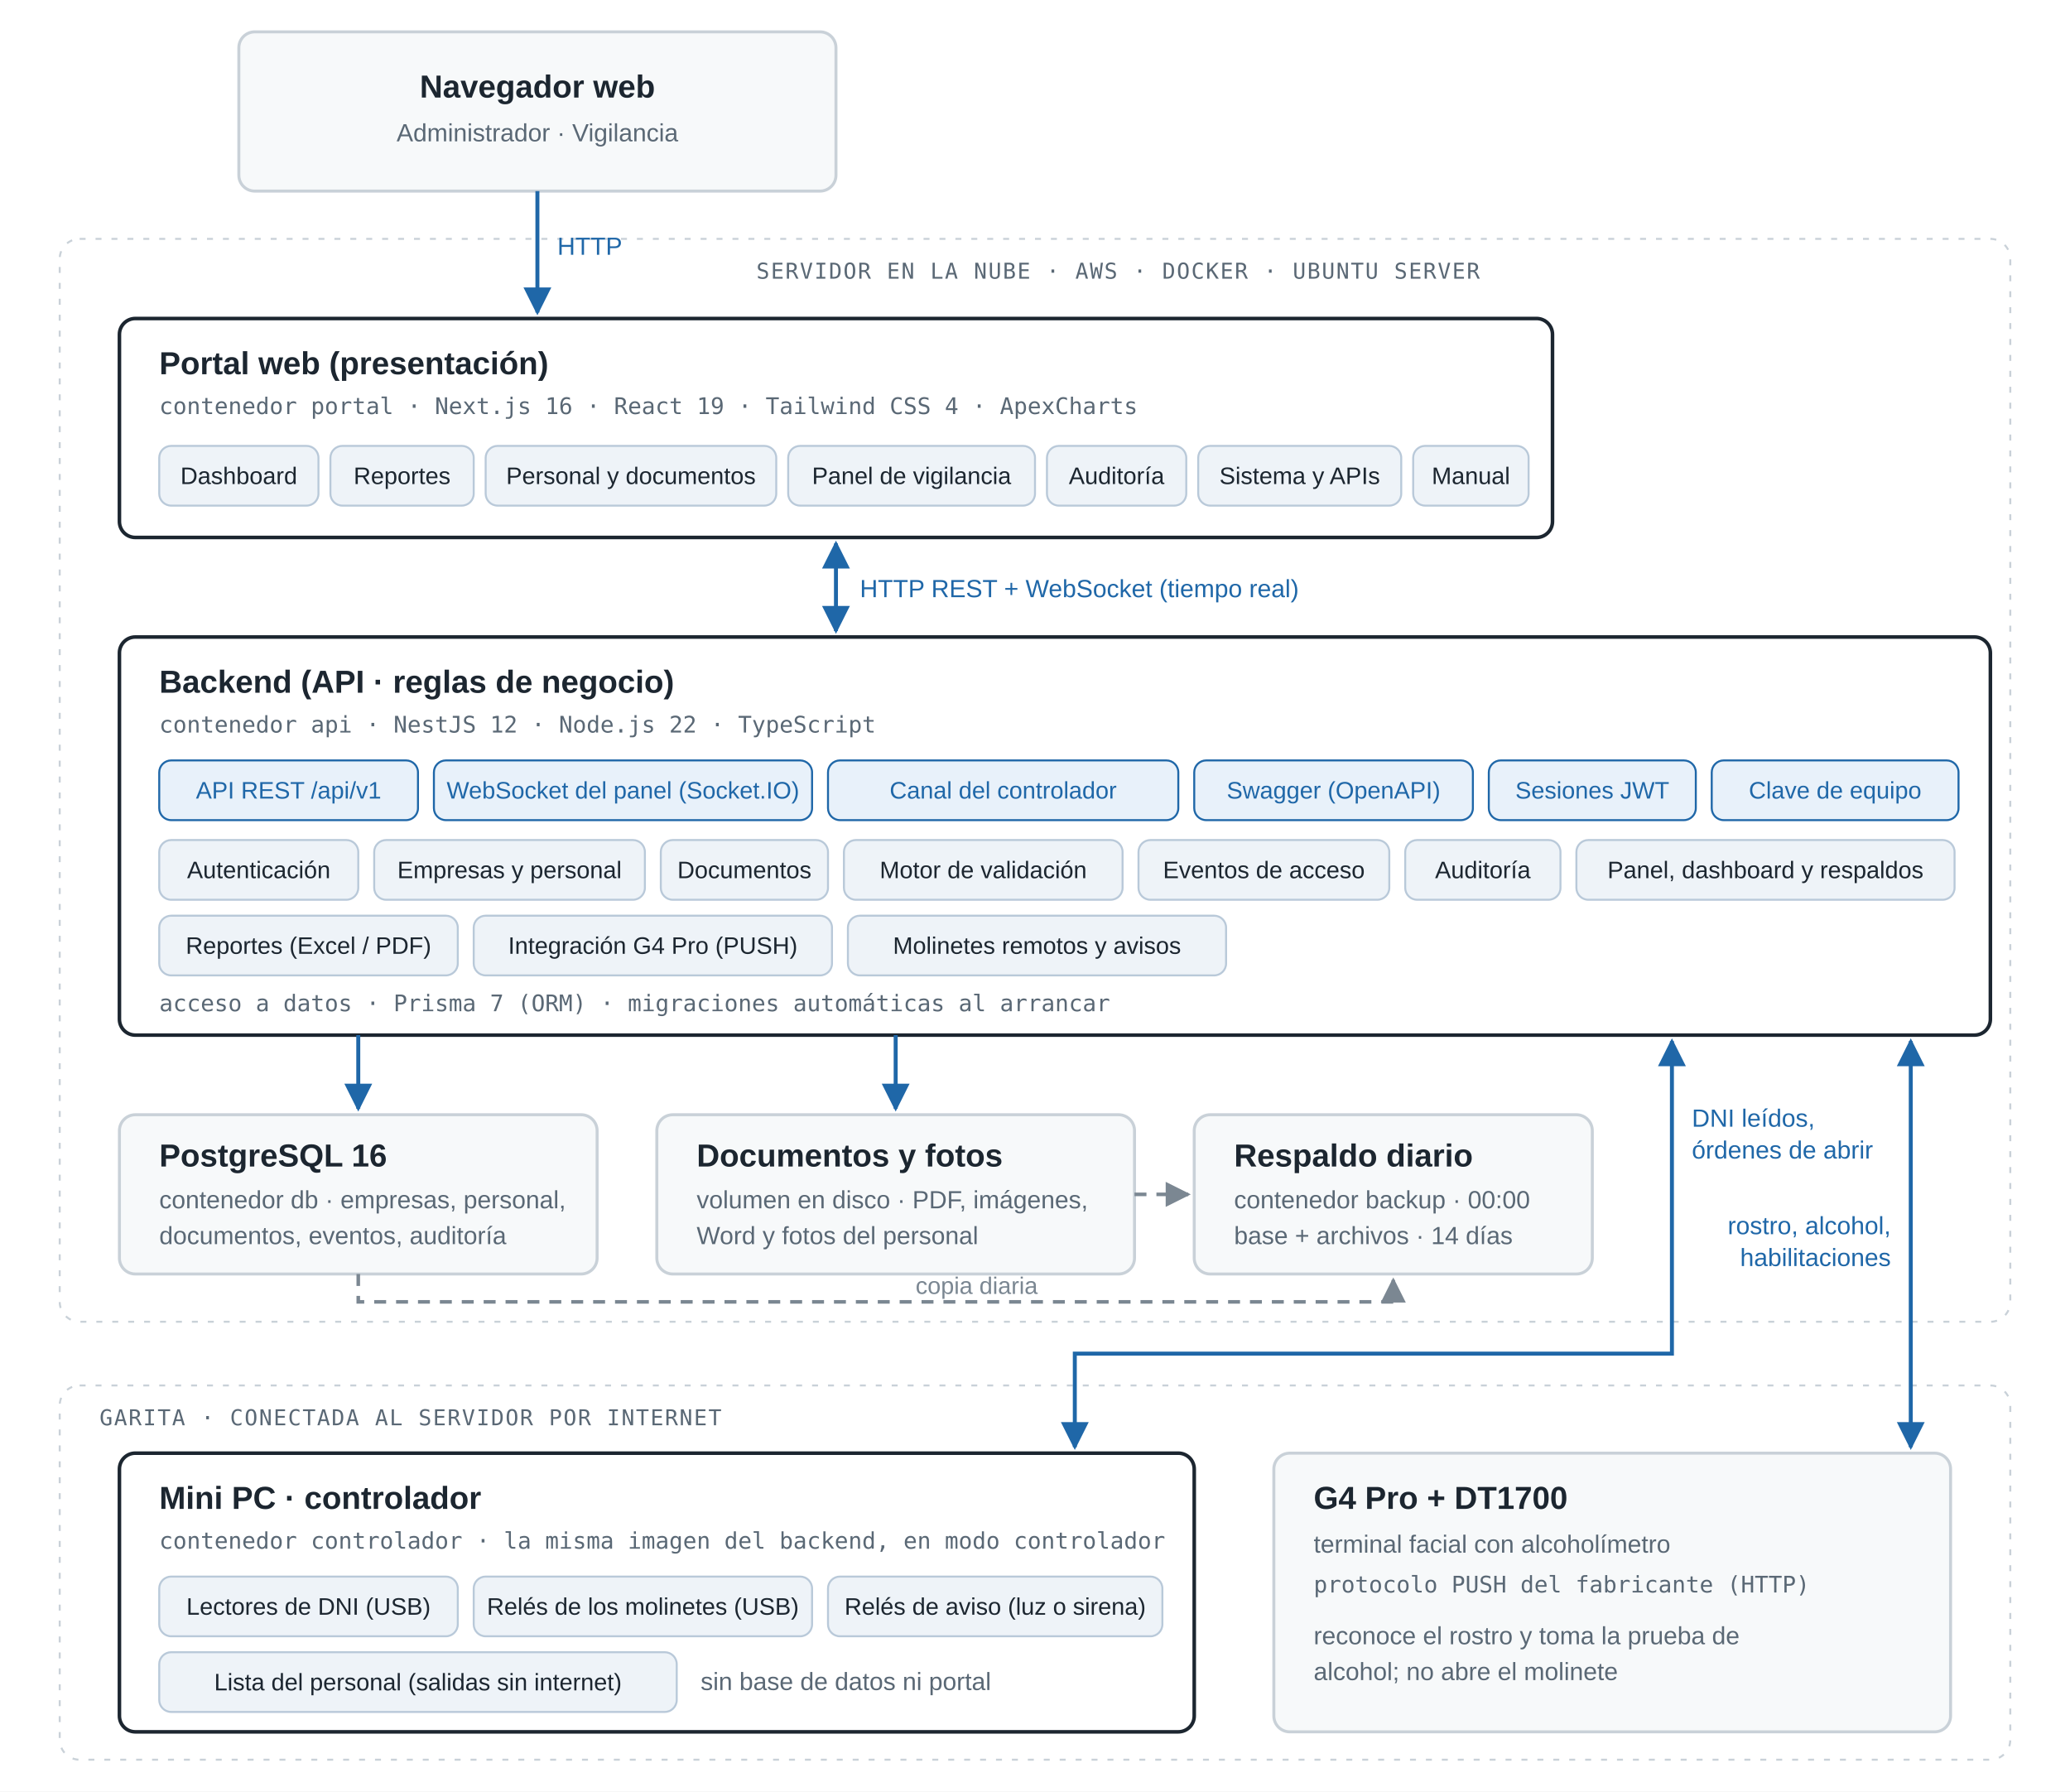
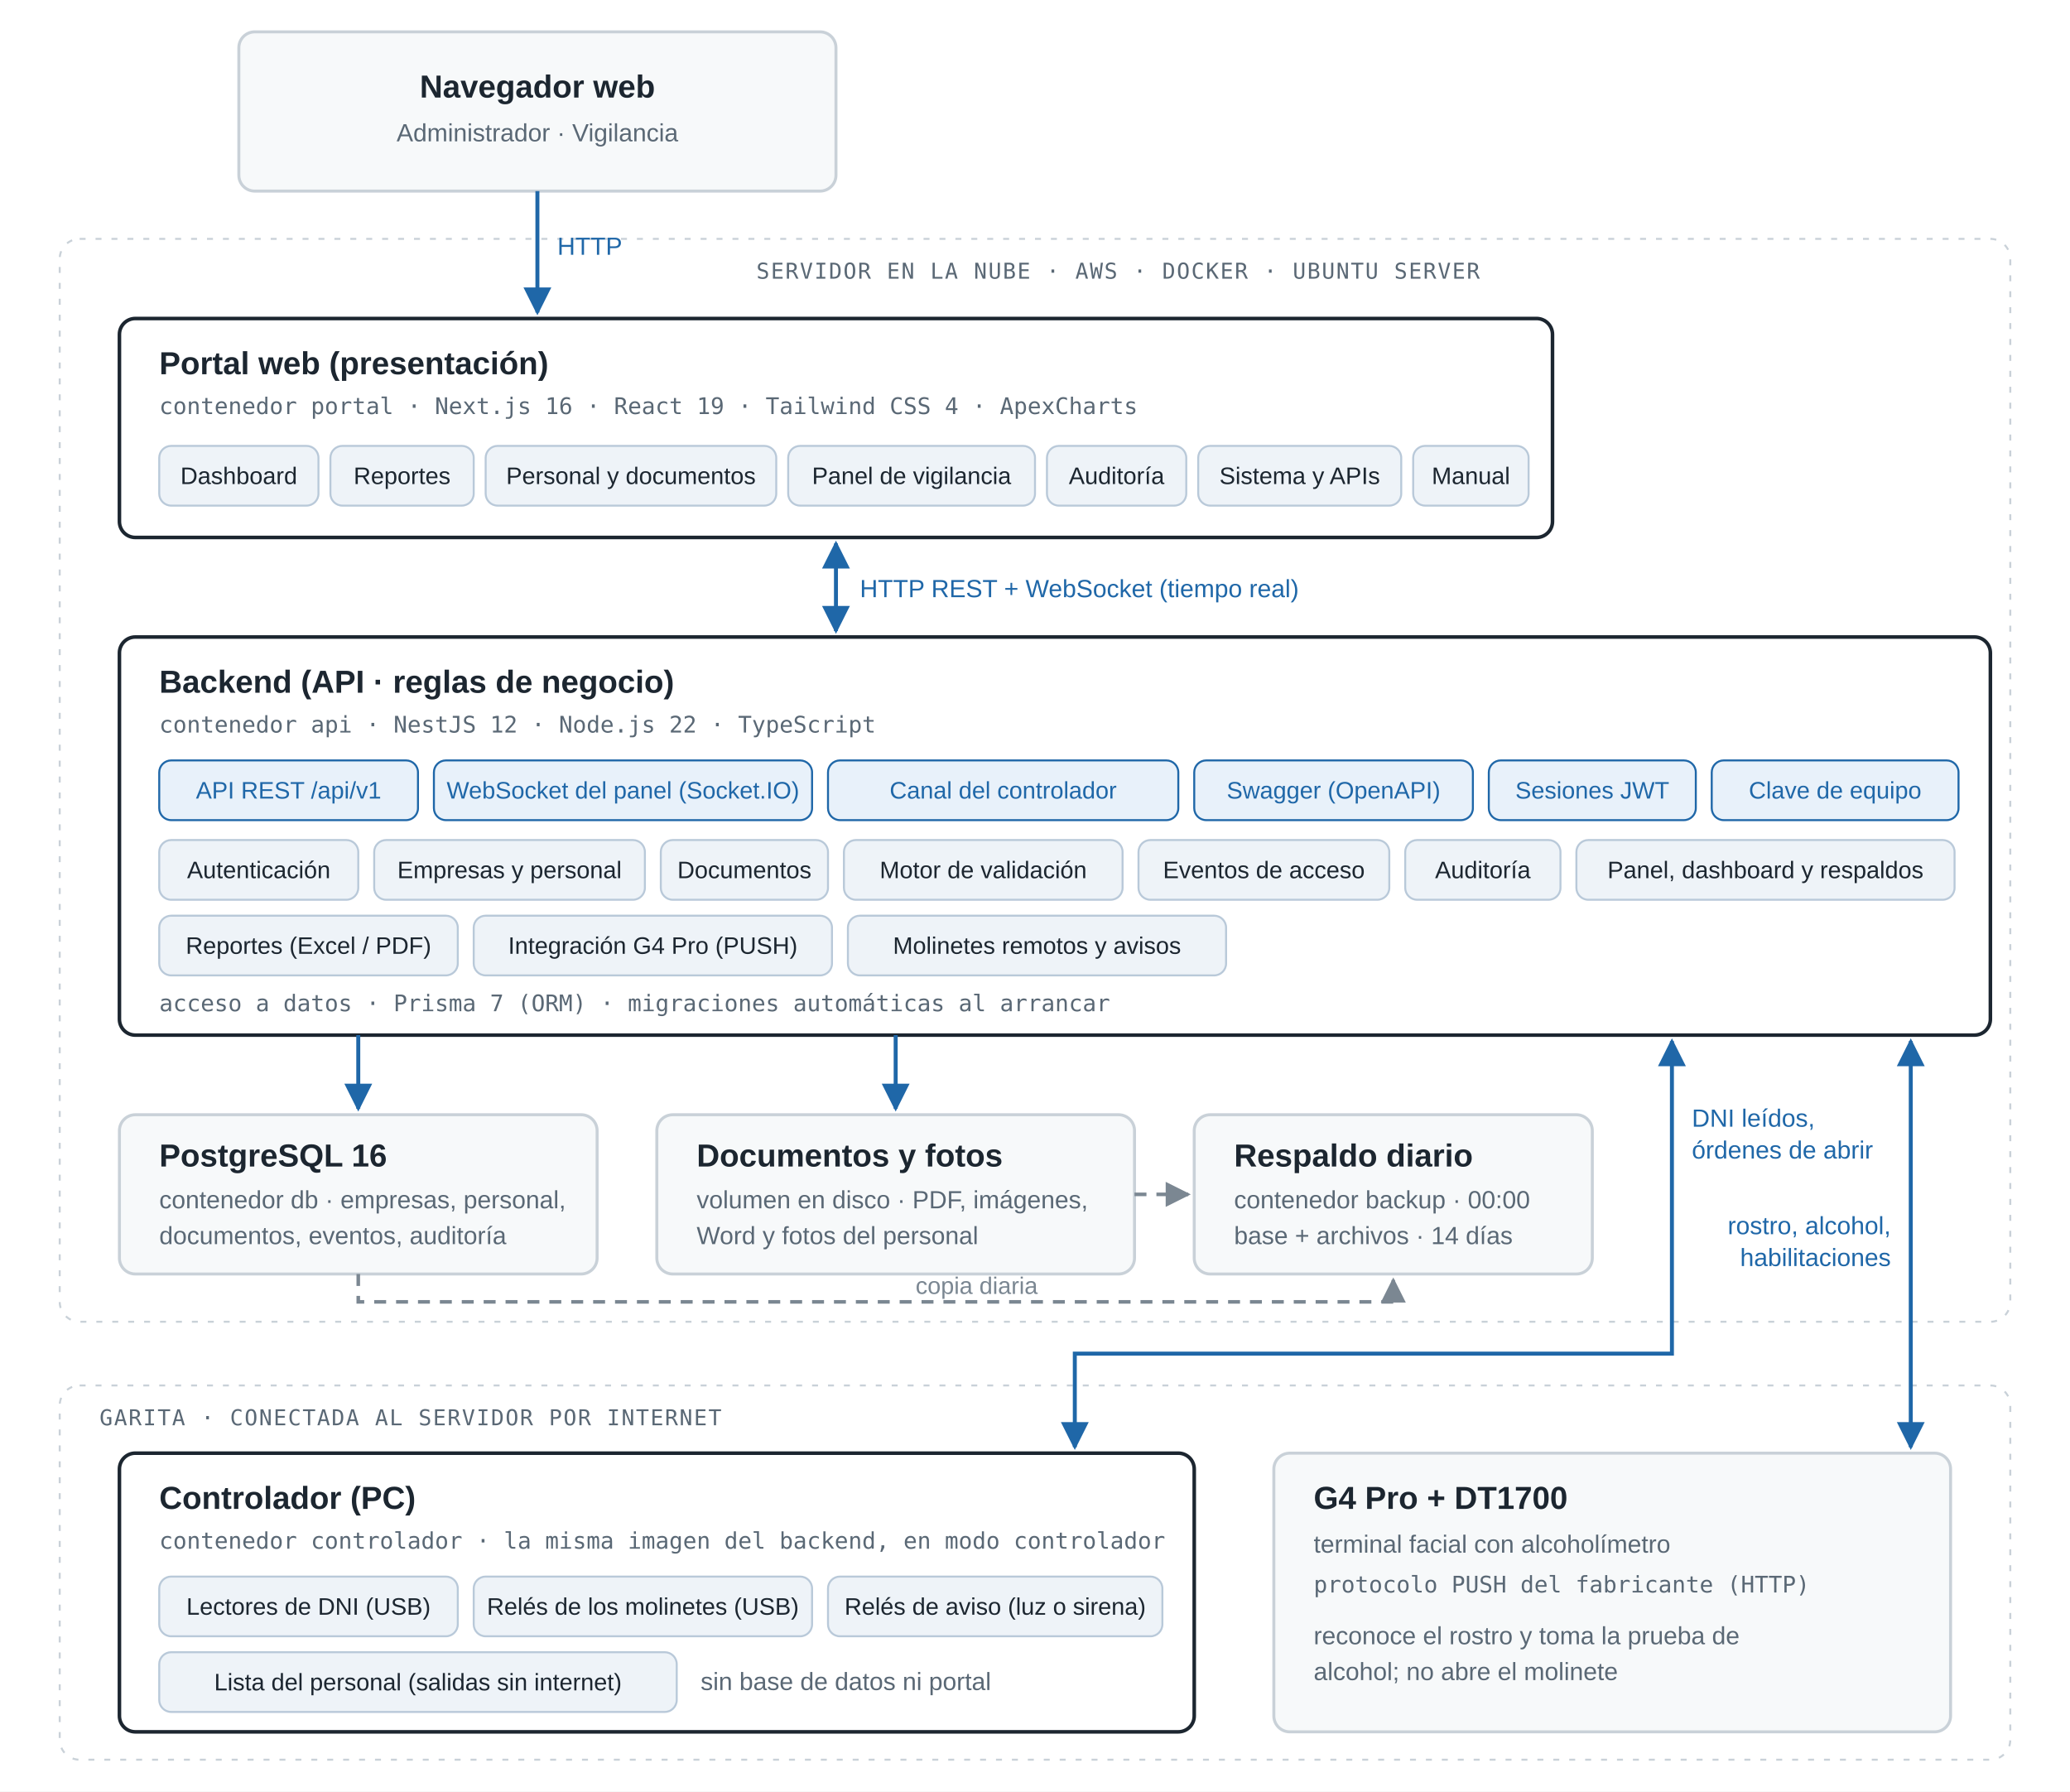
<svg xmlns="http://www.w3.org/2000/svg" viewBox="0 0 1040 900" width="1040" height="900">
  <style>/* SVG */
  .bx { fill: #f7f9fa; stroke: #c9d1d8; stroke-width: 1.5; }
  .bx-main { fill: #ffffff; stroke: #1c2630; stroke-width: 1.8; }
  .ch { fill: #eef3f8; stroke: #b9c9d9; stroke-width: 1; }
  .ci { fill: #e8f1fa; stroke: #1f67a8; stroke-width: 1; }
  .t1 { font: 600 16px Segoe UI, Arial, sans-serif; fill: #1c2630; }
  .t2 { font: 400 12.5px Segoe UI, Arial, sans-serif; fill: #5a6875; }
  .tc { font: 500 12px Segoe UI, Arial, sans-serif; fill: #1c2630; text-anchor: middle; dominant-baseline: central; }
  .tci { font: 500 12px Segoe UI, Arial, sans-serif; fill: #1f67a8; text-anchor: middle; dominant-baseline: central; }
  .tm { font: 500 11.5px Consolas, Menlo, monospace; fill: #5a6875; }
  .ld { font: 500 12.5px Segoe UI, Arial, sans-serif; fill: #1f67a8; }
  .lm { font: 500 12px Segoe UI, Arial, sans-serif; fill: #7b8792; }
  .ad { stroke: #1f67a8; stroke-width: 2; fill: none; }
  .am { stroke: #7b8792; stroke-width: 1.8; fill: none; stroke-dasharray: 6 5; }
  .md { fill: #1f67a8; }
  .mm { fill: #7b8792; }
  .zone { fill: none; stroke: #c9d1d8; stroke-width: 1; stroke-dasharray: 3 5; }
  .zl { font: 500 11px Consolas, Menlo, monospace; fill: #5a6875; letter-spacing: .06em; }
  .c { text-anchor: middle; }
</style>
  <rect width="1040" height="900" fill="#ffffff" />
  <defs>
    <marker id="hd" viewBox="0 0 10 10" refX="9" refY="5" markerWidth="7" markerHeight="7" orient="auto-start-reverse">
      <path d="M0 0 L10 5 L0 10z" class="md" />
    </marker>
    <marker id="hm" viewBox="0 0 10 10" refX="9" refY="5" markerWidth="7" markerHeight="7" orient="auto-start-reverse">
      <path d="M0 0 L10 5 L0 10z" class="mm" />
    </marker>
  </defs>
  <rect class="bx" x="120" y="16" width="300" height="80" rx="8" />
  <text class="t1 c" x="270" y="49">Navegador web</text>
  <text class="t2 c" x="270" y="71">Administrador · Vigilancia</text>
  <rect class="zone" x="30" y="120" width="980" height="544" rx="10" />
  <text class="zl" x="380" y="140">SERVIDOR EN LA NUBE · AWS · DOCKER · UBUNTU SERVER</text>
  <rect class="bx-main" x="60" y="160" width="720" height="110" rx="8" />
  <text class="t1" x="80" y="188">Portal web (presentación)</text>
  <text class="tm" x="80" y="208">contenedor portal · Next.js 16 · React 19 · Tailwind CSS 4 · ApexCharts</text>
  <g>
    <rect class="ch" x="80" y="224" width="80" height="30" rx="6" />
    <text class="tc" x="120" y="239">Dashboard</text>
    <rect class="ch" x="166" y="224" width="72" height="30" rx="6" />
    <text class="tc" x="202" y="239">Reportes</text>
    <rect class="ch" x="244" y="224" width="146" height="30" rx="6" />
    <text class="tc" x="317" y="239">Personal y documentos</text>
    <rect class="ch" x="396" y="224" width="124" height="30" rx="6" />
    <text class="tc" x="458" y="239">Panel de vigilancia</text>
    <rect class="ch" x="526" y="224" width="70" height="30" rx="6" />
    <text class="tc" x="561" y="239">Auditoría</text>
    <rect class="ch" x="602" y="224" width="102" height="30" rx="6" />
    <text class="tc" x="653" y="239">Sistema y APIs</text>
    <rect class="ch" x="710" y="224" width="58" height="30" rx="6" />
    <text class="tc" x="739" y="239">Manual</text>
  </g>
  <rect class="bx-main" x="60" y="320" width="940" height="200" rx="8" />
  <text class="t1" x="80" y="348">Backend (API · reglas de negocio)</text>
  <text class="tm" x="80" y="368">contenedor api · NestJS 12 · Node.js 22 · TypeScript</text>
  <g>
    <rect class="ci" x="80" y="382" width="130" height="30" rx="6" />
    <text class="tci" x="145" y="397">API REST /api/v1</text>
    <rect class="ci" x="218" y="382" width="190" height="30" rx="6" />
    <text class="tci" x="313" y="397">WebSocket del panel (Socket.IO)</text>
    <rect class="ci" x="416" y="382" width="176" height="30" rx="6" />
    <text class="tci" x="504" y="397">Canal del controlador</text>
    <rect class="ci" x="600" y="382" width="140" height="30" rx="6" />
    <text class="tci" x="670" y="397">Swagger (OpenAPI)</text>
    <rect class="ci" x="748" y="382" width="104" height="30" rx="6" />
    <text class="tci" x="800" y="397">Sesiones JWT</text>
    <rect class="ci" x="860" y="382" width="124" height="30" rx="6" />
    <text class="tci" x="922" y="397">Clave de equipo</text>
  </g>
  <g>
    <rect class="ch" x="80" y="422" width="100" height="30" rx="6" />
    <text class="tc" x="130" y="437">Autenticación</text>
    <rect class="ch" x="188" y="422" width="136" height="30" rx="6" />
    <text class="tc" x="256" y="437">Empresas y personal</text>
    <rect class="ch" x="332" y="422" width="84" height="30" rx="6" />
    <text class="tc" x="374" y="437">Documentos</text>
    <rect class="ch" x="424" y="422" width="140" height="30" rx="6" />
    <text class="tc" x="494" y="437">Motor de validación</text>
    <rect class="ch" x="572" y="422" width="126" height="30" rx="6" />
    <text class="tc" x="635" y="437">Eventos de acceso</text>
    <rect class="ch" x="706" y="422" width="78" height="30" rx="6" />
    <text class="tc" x="745" y="437">Auditoría</text>
    <rect class="ch" x="792" y="422" width="190" height="30" rx="6" />
    <text class="tc" x="887" y="437">Panel, dashboard y respaldos</text>
    <rect class="ch" x="80" y="460" width="150" height="30" rx="6" />
    <text class="tc" x="155" y="475">Reportes (Excel / PDF)</text>
    <rect class="ch" x="238" y="460" width="180" height="30" rx="6" />
    <text class="tc" x="328" y="475">Integración G4 Pro (PUSH)</text>
    <rect class="ch" x="426" y="460" width="190" height="30" rx="6" />
    <text class="tc" x="521" y="475">Molinetes remotos y avisos</text>
  </g>
  <text class="tm" x="80" y="508">acceso a datos · Prisma 7 (ORM) · migraciones automáticas al arrancar</text>
  <rect class="bx" x="60" y="560" width="240" height="80" rx="8" />
  <text class="t1" x="80" y="586">PostgreSQL 16</text>
  <text class="t2" x="80" y="607">contenedor db · empresas, personal,</text>
  <text class="t2" x="80" y="625">documentos, eventos, auditoría</text>
  <rect class="bx" x="330" y="560" width="240" height="80" rx="8" />
  <text class="t1" x="350" y="586">Documentos y fotos</text>
  <text class="t2" x="350" y="607">volumen en disco · PDF, imágenes,</text>
  <text class="t2" x="350" y="625">Word y fotos del personal</text>
  <rect class="bx" x="600" y="560" width="200" height="80" rx="8" />
  <text class="t1" x="620" y="586">Respaldo diario</text>
  <text class="t2" x="620" y="607">contenedor backup · 00:00</text>
  <text class="t2" x="620" y="625">base + archivos · 14 días</text>
  <rect class="zone" x="30" y="696" width="980" height="188" rx="10" />
  <text class="zl" x="50" y="716">GARITA · CONECTADA AL SERVIDOR POR INTERNET</text>
  <rect class="bx-main" x="60" y="730" width="540" height="140" rx="8" />
-   <text class="t1" x="80" y="758">Mini PC · controlador</text>
+   <text class="t1" x="80" y="758">Controlador (PC)</text>
  <text class="tm" x="80" y="778">contenedor controlador · la misma imagen del backend, en modo controlador</text>
  <g>
    <rect class="ch" x="80" y="792" width="150" height="30" rx="6" />
    <text class="tc" x="155" y="807">Lectores de DNI (USB)</text>
    <rect class="ch" x="238" y="792" width="170" height="30" rx="6" />
    <text class="tc" x="323" y="807">Relés de los molinetes (USB)</text>
    <rect class="ch" x="416" y="792" width="168" height="30" rx="6" />
    <text class="tc" x="500" y="807">Relés de aviso (luz o sirena)</text>
    <rect class="ch" x="80" y="830" width="260" height="30" rx="6" />
    <text class="tc" x="210" y="845">Lista del personal (salidas sin internet)</text>
  </g>
  <text class="t2" x="352" y="849">sin base de datos ni portal</text>
  <rect class="bx" x="640" y="730" width="340" height="140" rx="8" />
  <text class="t1" x="660" y="758">G4 Pro + DT1700</text>
  <text class="t2" x="660" y="780">terminal facial con alcoholímetro</text>
  <text class="tm" x="660" y="800">protocolo PUSH del fabricante (HTTP)</text>
  <text class="t2" x="660" y="826">reconoce el rostro y toma la prueba de</text>
  <text class="t2" x="660" y="844">alcohol; no abre el molinete</text>
  <line class="ad" x1="270" y1="96" x2="270" y2="157" marker-end="url(#hd)" />
  <text class="ld" x="280" y="128">HTTP</text>
  <line class="ad" x1="420" y1="273" x2="420" y2="317" marker-start="url(#hd)" marker-end="url(#hd)" />
  <text class="ld" x="432" y="300">HTTP REST + WebSocket (tiempo real)</text>
  <path class="ad" d="M540 727 V680 H840 V523" marker-start="url(#hd)" marker-end="url(#hd)" />
  <text class="ld" x="850" y="566">DNI leídos,</text>
  <text class="ld" x="850" y="582">órdenes de abrir</text>
  <line class="ad" x1="960" y1="727" x2="960" y2="523" marker-start="url(#hd)" marker-end="url(#hd)" />
  <text class="ld" x="950" y="620" text-anchor="end">rostro, alcohol,</text>
  <text class="ld" x="950" y="636" text-anchor="end">habilitaciones</text>
  <line class="ad" x1="180" y1="520" x2="180" y2="557" marker-end="url(#hd)" />
  <line class="ad" x1="450" y1="520" x2="450" y2="557" marker-end="url(#hd)" />
  <line class="am" x1="570" y1="600" x2="597" y2="600" marker-end="url(#hm)" />
  <path class="am" d="M180 640 V654 H700 V643" marker-end="url(#hm)" />
  <text class="lm" x="460" y="650">copia diaria</text>
</svg>
